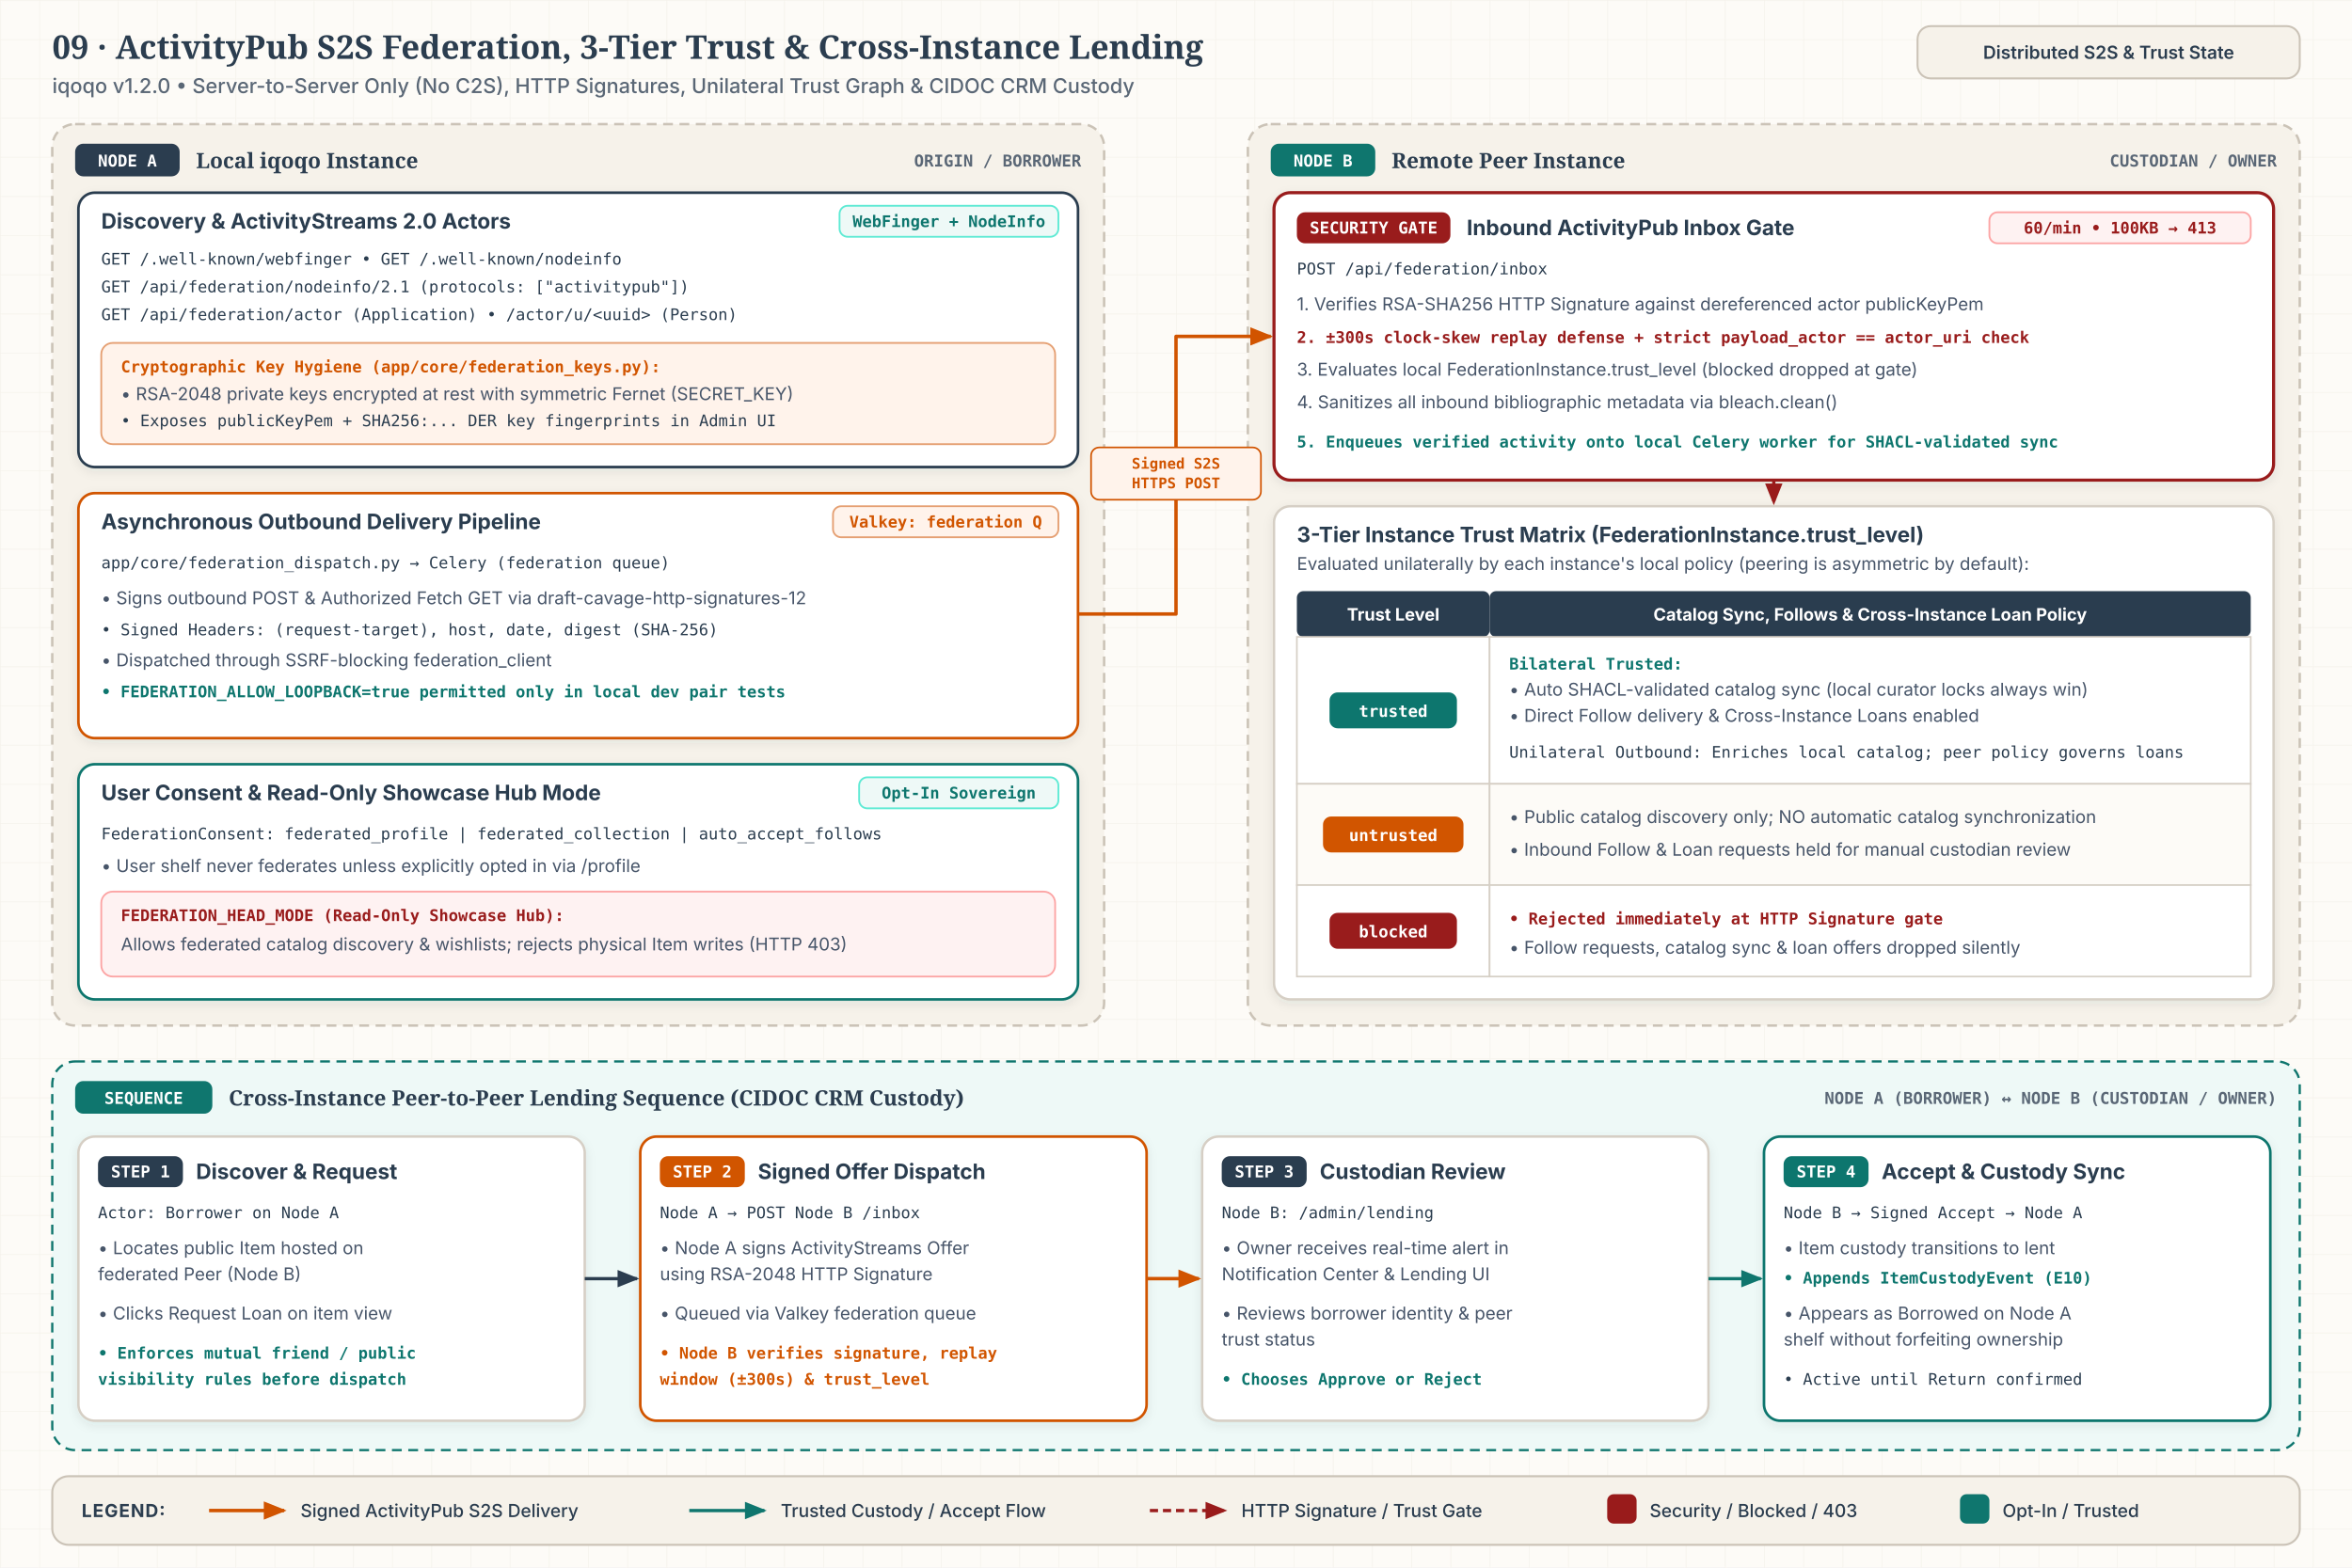
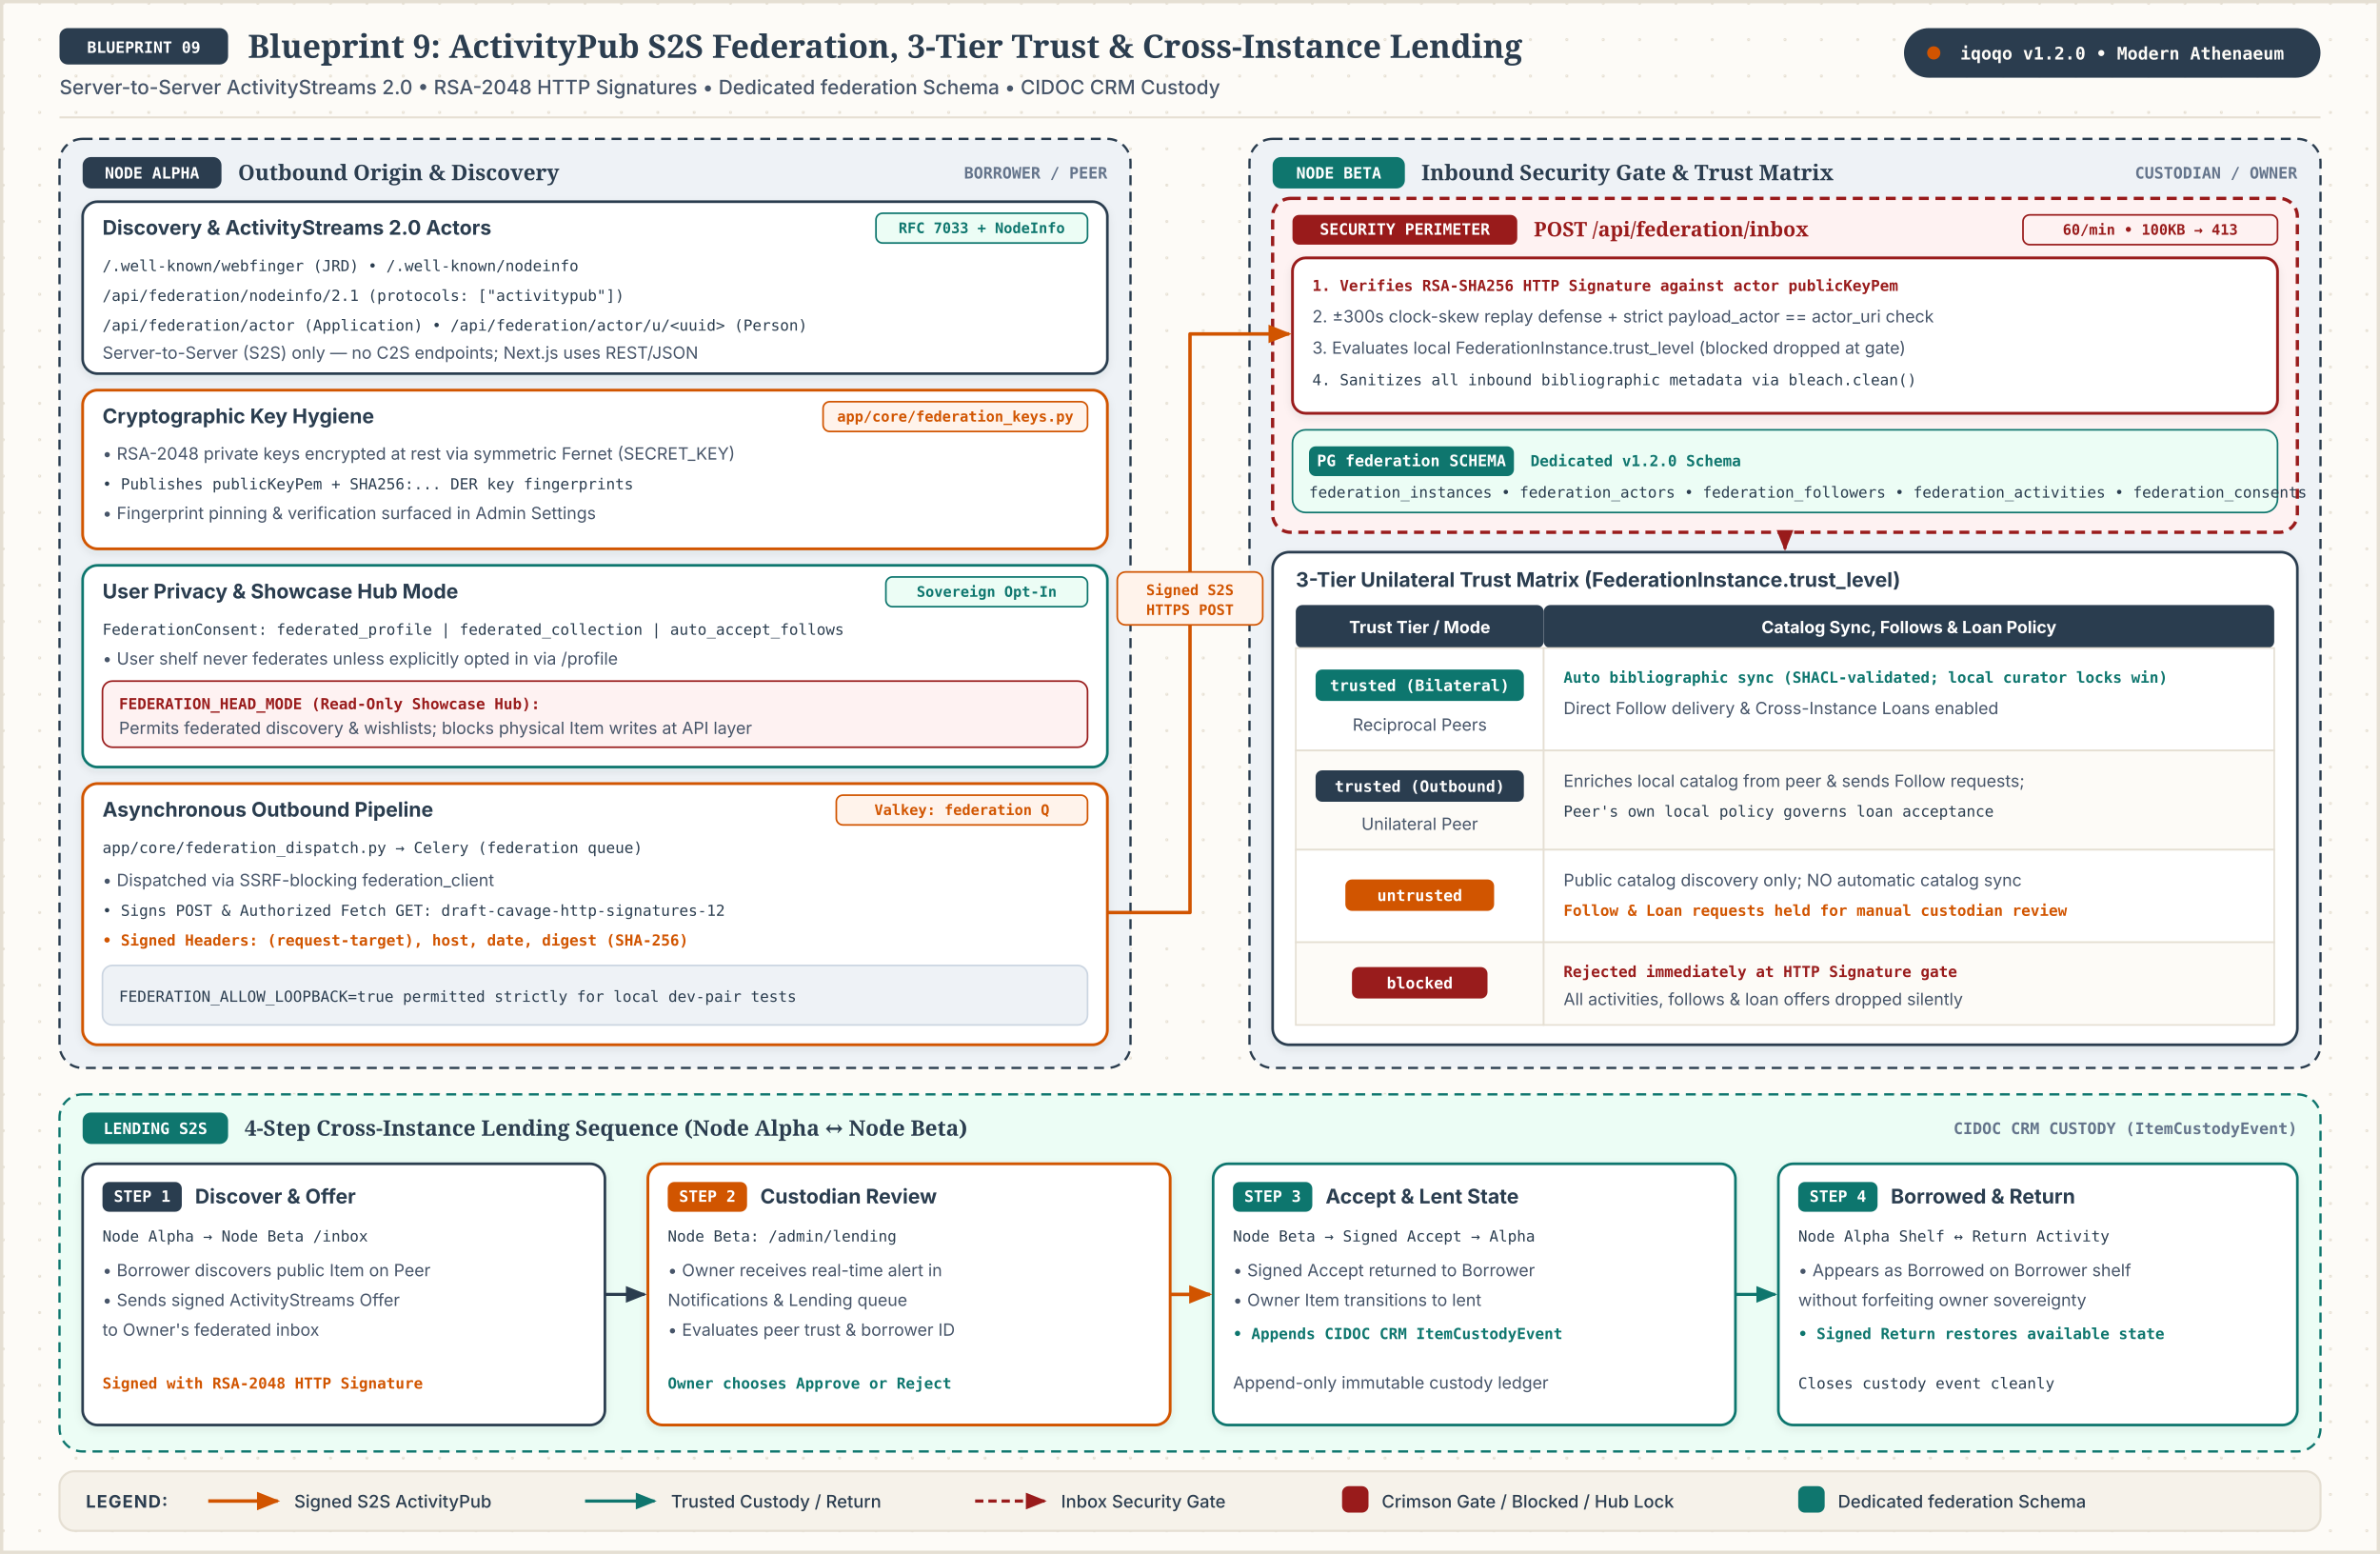
- <svg xmlns="http://www.w3.org/2000/svg" id="svg-bp9" viewBox="0 0 1440 960" width="1440" height="960" role="img" aria-labelledby="bp9-title bp9-desc">
-   <style>
-               .bg { fill: #FDFBF7; }
-               .title { font-family: 'Merriweather', Georgia, serif; font-size: 20px; font-weight: 700; fill: #2B3D4F; }
-               .sub { font-family: 'Inter', system-ui, -apple-system, sans-serif; font-size: 12.5px; font-weight: 500; fill: #5A6776; }
-               .hdr-pill { fill: #F6F2EA; stroke: #CBC3B7; stroke-width: 1.2; }
-               .hdr-pill-txt { font-family: 'Inter', system-ui, -apple-system, sans-serif; font-size: 11px; font-weight: 600; fill: #2B3D4F; }
- 
-               .zone { fill: #F6F2EA; stroke: #CBC3B7; stroke-width: 1.5; stroke-dasharray: 6 4; }
-               .zone-teal { fill: #EEF9F7; stroke: #0F766E; stroke-width: 1.4; stroke-dasharray: 6 4; }
-               .zone-title { font-family: 'Merriweather', Georgia, serif; font-size: 13px; font-weight: 700; fill: #2B3D4F; }
-               .zone-meta { font-family: 'JetBrains Mono', ui-monospace, SFMono-Regular, Menlo, monospace; font-size: 10px; font-weight: 600; fill: #5A6776; }
- 
-               .card { fill: #FFFFFF; stroke: #D6CFC5; stroke-width: 1.5; }
-               .card-indigo { fill: #FFFFFF; stroke: #2B3D4F; stroke-width: 1.6; }
-               .card-clay { fill: #FFFFFF; stroke: #D15400; stroke-width: 1.6; }
-               .card-teal { fill: #FFFFFF; stroke: #0F766E; stroke-width: 1.6; }
-               .card-crimson { fill: #FFFFFF; stroke: #991B1B; stroke-width: 1.9; }
-               .card-tint-clay { fill: #FFF3EB; stroke: #E5A073; stroke-width: 1.1; }
-               .card-tint-teal { fill: #EEF9F7; stroke: #5EEAD4; stroke-width: 1.1; }
-               .card-tint-crimson { fill: #FEF2F2; stroke: #FCA5A5; stroke-width: 1.1; }
- 
-               .badge-indigo { fill: #2B3D4F; }
-               .badge-clay { fill: #D15400; }
-               .badge-teal { fill: #0F766E; }
-               .badge-crimson { fill: #991B1B; }
-               .badge-txt { font-family: 'JetBrains Mono', ui-monospace, SFMono-Regular, Menlo, monospace; font-size: 10px; font-weight: 700; fill: #FFFFFF; }
- 
-               .c-title { font-family: 'Inter', system-ui, -apple-system, sans-serif; font-size: 13px; font-weight: 700; fill: #2B3D4F; }
-               .c-body { font-family: 'Inter', system-ui, -apple-system, sans-serif; font-size: 10.8px; font-weight: 400; fill: #475569; }
-               .c-mono { font-family: 'JetBrains Mono', ui-monospace, SFMono-Regular, Menlo, monospace; font-size: 9.8px; font-weight: 500; fill: #2B3D4F; }
-               .c-clay { font-family: 'JetBrains Mono', ui-monospace, SFMono-Regular, Menlo, monospace; font-size: 9.8px; font-weight: 600; fill: #D15400; }
-               .c-teal { font-family: 'JetBrains Mono', ui-monospace, SFMono-Regular, Menlo, monospace; font-size: 9.8px; font-weight: 600; fill: #0F766E; }
-               .c-crimson { font-family: 'JetBrains Mono', ui-monospace, SFMono-Regular, Menlo, monospace; font-size: 9.8px; font-weight: 600; fill: #991B1B; }
- 
-               .tbl-hdr { fill: #2B3D4F; }
-               .tbl-hdr-txt { font-family: 'Inter', system-ui, -apple-system, sans-serif; font-size: 10.5px; font-weight: 700; fill: #FFFFFF; }
-               .tbl-cell { fill: #FFFFFF; stroke: #D6CFC5; stroke-width: 1; }
-               .tbl-cell-alt { fill: #FDFBF7; stroke: #D6CFC5; stroke-width: 1; }
- 
-               .edge-indigo { fill: none; stroke: #2B3D4F; stroke-width: 2; stroke-linejoin: round; }
-               .edge-clay { fill: none; stroke: #D15400; stroke-width: 2.1; stroke-linejoin: round; }
-               .edge-teal { fill: none; stroke: #0F766E; stroke-width: 2; stroke-linejoin: round; }
-               .edge-crimson { fill: none; stroke: #991B1B; stroke-width: 2; stroke-dasharray: 5 3; stroke-linejoin: round; }
-               .mk-indigo { fill: #2B3D4F; }
-               .mk-clay { fill: #D15400; }
-               .mk-teal { fill: #0F766E; }
-               .mk-crimson { fill: #991B1B; }
- 
-               .e-pill { fill: #FDFBF7; stroke: #CBC3B7; stroke-width: 1; }
-               .e-pill-txt { font-family: 'JetBrains Mono', ui-monospace, SFMono-Regular, Menlo, monospace; font-size: 9px; font-weight: 600; fill: #2B3D4F; }
-               .e-pill-clay { fill: #FFF3EB; stroke: #D15400; stroke-width: 1; }
-               .e-pill-clay-txt { font-family: 'JetBrains Mono', ui-monospace, SFMono-Regular, Menlo, monospace; font-size: 9px; font-weight: 700; fill: #D15400; }
- 
-               .legend-bg { fill: #F6F2EA; stroke: #CBC3B7; stroke-width: 1.25; }
-               .legend-h { font-family: 'Inter', system-ui, -apple-system, sans-serif; font-size: 11px; font-weight: 700; letter-spacing: 0.05em; fill: #2B3D4F; }
-               .legend-t { font-family: 'Inter', system-ui, -apple-system, sans-serif; font-size: 11px; font-weight: 500; fill: #2B3D4F; }
-             </style>
+ <svg xmlns="http://www.w3.org/2000/svg" id="svg-bp9" viewBox="0 0 1440 940" width="1440" height="940" role="img" aria-labelledby="bp9-title bp9-desc">
  <defs>
-     <pattern id="b9-grid" width="24" height="24" patternUnits="userSpaceOnUse">
-       <path d="M 24 0 L 0 0 0 24" fill="none" stroke="#E6DFD5" stroke-width="0.6" opacity="0.45" />
+     <style>
+                 .b9-bg { fill: #FDFBF7; }
+                 .b9-frame { fill: none; stroke: #E5DFD3; stroke-width: 2; }
+                 .b9-title { font-family: Georgia, 'Merriweather', serif; font-size: 19.5px; font-weight: 700; fill: #2B3D4F; }
+                 .b9-sub { font-family: 'Inter', -apple-system, BlinkMacSystemFont, 'Segoe UI', sans-serif; font-size: 12px; font-weight: 500; fill: #475569; }
+                 .b9-pill-ver { fill: #2B3D4F; }
+                 .b9-pill-ver-t { font-family: 'JetBrains Mono', ui-monospace, SFMono-Regular, Menlo, monospace; font-size: 10.5px; font-weight: 600; fill: #FDFBF7; }
+ 
+                 .b9-z-indigo { fill: #EEF2F6; stroke: #2B3D4F; stroke-width: 1.4; stroke-dasharray: 6 4; }
+                 .b9-z-teal { fill: #ECFDF5; stroke: #0F766E; stroke-width: 1.4; stroke-dasharray: 6 4; }
+                 .b9-z-crimson { fill: #FEF2F2; stroke: #991B1B; stroke-width: 2; stroke-dasharray: 6 4; }
+                 .b9-z-title { font-family: Georgia, 'Merriweather', serif; font-size: 13px; font-weight: 700; fill: #2B3D4F; }
+                 .b9-z-title-r { font-family: Georgia, 'Merriweather', serif; font-size: 12.2px; font-weight: 700; fill: #991B1B; }
+                 .b9-z-meta { font-family: 'JetBrains Mono', ui-monospace, SFMono-Regular, Menlo, monospace; font-size: 9.6px; font-weight: 600; fill: #64748B; }
+ 
+                 .b9-card { fill: #FFFFFF; stroke: #CBD5E1; stroke-width: 1.3; }
+                 .b9-card-i { fill: #FFFFFF; stroke: #2B3D4F; stroke-width: 1.6; }
+                 .b9-card-c { fill: #FFFFFF; stroke: #D15400; stroke-width: 1.7; }
+                 .b9-card-t { fill: #FFFFFF; stroke: #0F766E; stroke-width: 1.6; }
+                 .b9-card-r { fill: #FFFFFF; stroke: #991B1B; stroke-width: 1.7; }
+ 
+                 .b9-b-i { fill: #2B3D4F; }
+                 .b9-b-c { fill: #D15400; }
+                 .b9-b-t { fill: #0F766E; }
+                 .b9-b-r { fill: #991B1B; }
+                 .b9-b-txt { font-family: 'JetBrains Mono', ui-monospace, SFMono-Regular, Menlo, monospace; font-size: 9.5px; font-weight: 700; fill: #FFFFFF; }
+ 
+                 .b9-ct { font-family: 'Inter', -apple-system, BlinkMacSystemFont, 'Segoe UI', sans-serif; font-size: 12.2px; font-weight: 700; fill: #2B3D4F; }
+                 .b9-cb { font-family: 'Inter', -apple-system, BlinkMacSystemFont, 'Segoe UI', sans-serif; font-size: 10.2px; font-weight: 400; fill: #475569; }
+                 .b9-cm { font-family: 'JetBrains Mono', ui-monospace, SFMono-Regular, Menlo, monospace; font-size: 9.2px; font-weight: 500; fill: #2B3D4F; }
+                 .b9-cc { font-family: 'JetBrains Mono', ui-monospace, SFMono-Regular, Menlo, monospace; font-size: 9.2px; font-weight: 700; fill: #D15400; }
+                 .b9-cl { font-family: 'JetBrains Mono', ui-monospace, SFMono-Regular, Menlo, monospace; font-size: 9.2px; font-weight: 700; fill: #0F766E; }
+                 .b9-cr { font-family: 'JetBrains Mono', ui-monospace, SFMono-Regular, Menlo, monospace; font-size: 9.2px; font-weight: 700; fill: #991B1B; }
+ 
+                 .b9-p-i { fill: #EEF2F6; stroke: #CBD5E1; stroke-width: 1; }
+                 .b9-p-c { fill: #FFF3EB; stroke: #D15400; stroke-width: 1; }
+                 .b9-p-t { fill: #ECFDF5; stroke: #0F766E; stroke-width: 1; }
+                 .b9-p-r { fill: #FEF2F2; stroke: #991B1B; stroke-width: 1; }
+                 .b9-pt-i { font-family: 'JetBrains Mono', ui-monospace, SFMono-Regular, Menlo, monospace; font-size: 8.8px; font-weight: 600; fill: #2B3D4F; }
+                 .b9-pt-c { font-family: 'JetBrains Mono', ui-monospace, SFMono-Regular, Menlo, monospace; font-size: 8.8px; font-weight: 700; fill: #D15400; }
+                 .b9-pt-t { font-family: 'JetBrains Mono', ui-monospace, SFMono-Regular, Menlo, monospace; font-size: 8.8px; font-weight: 700; fill: #0F766E; }
+                 .b9-pt-r { font-family: 'JetBrains Mono', ui-monospace, SFMono-Regular, Menlo, monospace; font-size: 8.8px; font-weight: 700; fill: #991B1B; }
+ 
+                 .b9-th { fill: #2B3D4F; }
+                 .b9-th-t { font-family: 'Inter', -apple-system, BlinkMacSystemFont, 'Segoe UI', sans-serif; font-size: 10.2px; font-weight: 700; fill: #FFFFFF; }
+                 .b9-tc { fill: #FFFFFF; stroke: #E5DFD3; stroke-width: 1; }
+                 .b9-ta { fill: #FDFBF7; stroke: #E5DFD3; stroke-width: 1; }
+ 
+                 .b9-ei { fill: none; stroke: #2B3D4F; stroke-width: 1.9; stroke-linejoin: round; }
+                 .b9-ec { fill: none; stroke: #D15400; stroke-width: 2.1; stroke-linejoin: round; }
+                 .b9-et { fill: none; stroke: #0F766E; stroke-width: 1.9; stroke-linejoin: round; }
+                 .b9-er { fill: none; stroke: #991B1B; stroke-width: 1.9; stroke-dasharray: 5 3; stroke-linejoin: round; }
+ 
+                 .b9-leg { fill: #F6F2EA; stroke: #E5DFD3; stroke-width: 1.3; }
+                 .b9-leg-h { font-family: 'Inter', -apple-system, BlinkMacSystemFont, 'Segoe UI', sans-serif; font-size: 10.5px; font-weight: 700; letter-spacing: 0.06em; fill: #2B3D4F; }
+                 .b9-leg-t { font-family: 'Inter', -apple-system, BlinkMacSystemFont, 'Segoe UI', sans-serif; font-size: 10.6px; font-weight: 500; fill: #2B3D4F; }
+               </style>
+     <pattern id="b9-dots" width="22" height="22" patternUnits="userSpaceOnUse">
+       <circle cx="2" cy="2" r="0.9" fill="#E5DFD3" />
    </pattern>
-     <filter id="b9-shadow" x="-6%" y="-6%" width="112%" height="118%">
-       <feDropShadow dx="0" dy="2" stdDeviation="3" flood-color="#2B3D4F" flood-opacity="0.08" />
+     <filter id="b9-sh" x="-6%" y="-6%" width="112%" height="118%">
+       <feDropShadow dx="0" dy="2" stdDeviation="2.5" flood-color="#2B3D4F" flood-opacity="0.08" />
    </filter>
-     <marker id="b9-mk-indigo" viewBox="0 0 10 10" refX="8.5" refY="5" markerWidth="7" markerHeight="7" orient="auto-start-reverse">
-       <path d="M 0 1.2 L 9.5 5 L 0 8.8 z" class="mk-indigo" />
-     </marker>
-     <marker id="b9-mk-clay" viewBox="0 0 10 10" refX="8.5" refY="5" markerWidth="7" markerHeight="7" orient="auto-start-reverse">
-       <path d="M 0 1.2 L 9.5 5 L 0 8.8 z" class="mk-clay" />
-     </marker>
-     <marker id="b9-mk-teal" viewBox="0 0 10 10" refX="8.5" refY="5" markerWidth="7" markerHeight="7" orient="auto-start-reverse">
-       <path d="M 0 1.2 L 9.5 5 L 0 8.8 z" class="mk-teal" />
-     </marker>
-     <marker id="b9-mk-crimson" viewBox="0 0 10 10" refX="8.5" refY="5" markerWidth="7" markerHeight="7" orient="auto-start-reverse">
-       <path d="M 0 1.2 L 9.5 5 L 0 8.8 z" class="mk-crimson" />
+     <marker id="b9-mki" viewBox="0 0 10 10" refX="8.5" refY="5" markerWidth="7" markerHeight="7" orient="auto-start-reverse">
+       <path d="M 0 1.2 L 9.5 5 L 0 8.8 z" fill="#2B3D4F" />
+     </marker>
+     <marker id="b9-mkc" viewBox="0 0 10 10" refX="8.5" refY="5" markerWidth="7" markerHeight="7" orient="auto-start-reverse">
+       <path d="M 0 1.2 L 9.5 5 L 0 8.8 z" fill="#D15400" />
+     </marker>
+     <marker id="b9-mkt" viewBox="0 0 10 10" refX="8.5" refY="5" markerWidth="7" markerHeight="7" orient="auto-start-reverse">
+       <path d="M 0 1.2 L 9.5 5 L 0 8.8 z" fill="#0F766E" />
+     </marker>
+     <marker id="b9-mkr" viewBox="0 0 10 10" refX="8.5" refY="5" markerWidth="7" markerHeight="7" orient="auto-start-reverse">
+       <path d="M 0 1.2 L 9.5 5 L 0 8.8 z" fill="#991B1B" />
    </marker>
  </defs>
-   <rect x="0" y="0" width="1440" height="960" class="bg" />
-   <rect x="0" y="0" width="1440" height="960" fill="url(#b9-grid)" />
-   <text x="32" y="36" class="title">09 · ActivityPub S2S Federation, 3-Tier Trust &amp; Cross-Instance Lending</text>
-   <text x="32" y="57" class="sub">iqoqo v1.2.0  •  Server-to-Server Only (No C2S), HTTP Signatures, Unilateral Trust Graph &amp; CIDOC CRM Custody</text>
-   <rect x="1174" y="16" width="234" height="32" rx="8" class="hdr-pill" />
-   <text x="1291" y="36" text-anchor="middle" class="hdr-pill-txt">Distributed S2S &amp; Trust State</text>
-   <rect x="32" y="76" width="644" height="552" rx="14" class="zone" />
-   <rect x="46" y="88" width="64" height="20" rx="5" class="badge-indigo" />
-   <text x="78" y="102" text-anchor="middle" class="badge-txt">NODE A</text>
-   <text x="120" y="103" class="zone-title">Local iqoqo Instance</text>
-   <text x="662" y="102" text-anchor="end" class="zone-meta">ORIGIN / BORROWER</text>
-   <g filter="url(#b9-shadow)">
-     <rect x="48" y="118" width="612" height="168" rx="10" class="card-indigo" />
-     <text x="62" y="140" class="c-title">Discovery &amp; ActivityStreams 2.0 Actors</text>
-     <rect x="514" y="126" width="134" height="19" rx="5" class="card-tint-teal" />
-     <text x="581" y="139" text-anchor="middle" class="c-teal">WebFinger + NodeInfo</text>
-     <text x="62" y="162" class="c-mono">GET /.well-known/webfinger  •  GET /.well-known/nodeinfo</text>
-     <text x="62" y="179" class="c-mono">GET /api/federation/nodeinfo/2.1  (protocols: ["activitypub"])</text>
-     <text x="62" y="196" class="c-mono">GET /api/federation/actor (Application)  •  /actor/u/&lt;uuid&gt; (Person)</text>
-     <rect x="62" y="210" width="584" height="62" rx="7" class="card-tint-clay" />
-     <text x="74" y="228" class="c-clay">Cryptographic Key Hygiene (app/core/federation_keys.py):</text>
-     <text x="74" y="245" class="c-body">• RSA-2048 private keys encrypted at rest with symmetric Fernet (SECRET_KEY)</text>
-     <text x="74" y="261" class="c-mono">• Exposes publicKeyPem + SHA256:... DER key fingerprints in Admin UI</text>
-   </g>
-   <g filter="url(#b9-shadow)">
-     <rect x="48" y="302" width="612" height="150" rx="10" class="card-clay" />
-     <text x="62" y="324" class="c-title">Asynchronous Outbound Delivery Pipeline</text>
-     <rect x="510" y="310" width="138" height="19" rx="5" class="card-tint-clay" />
-     <text x="579" y="323" text-anchor="middle" class="c-clay">Valkey: federation Q</text>
-     <text x="62" y="348" class="c-mono">app/core/federation_dispatch.py  →  Celery (federation queue)</text>
-     <text x="62" y="370" class="c-body">• Signs outbound POST &amp; Authorized Fetch GET via draft-cavage-http-signatures-12</text>
-     <text x="62" y="389" class="c-mono">• Signed Headers: (request-target), host, date, digest (SHA-256)</text>
-     <text x="62" y="408" class="c-body">• Dispatched through SSRF-blocking federation_client</text>
-     <text x="62" y="427" class="c-teal">• FEDERATION_ALLOW_LOOPBACK=true permitted only in local dev pair tests</text>
-   </g>
-   <g filter="url(#b9-shadow)">
-     <rect x="48" y="468" width="612" height="144" rx="10" class="card-teal" />
-     <text x="62" y="490" class="c-title">User Consent &amp; Read-Only Showcase Hub Mode</text>
-     <rect x="526" y="476" width="122" height="19" rx="5" class="card-tint-teal" />
-     <text x="587" y="489" text-anchor="middle" class="c-teal">Opt-In Sovereign</text>
-     <text x="62" y="514" class="c-mono">FederationConsent: federated_profile | federated_collection | auto_accept_follows</text>
-     <text x="62" y="534" class="c-body">• User shelf never federates unless explicitly opted in via /profile</text>
-     <rect x="62" y="546" width="584" height="52" rx="7" class="card-tint-crimson" />
-     <text x="74" y="564" class="c-crimson">FEDERATION_HEAD_MODE (Read-Only Showcase Hub):</text>
-     <text x="74" y="582" class="c-body">Allows federated catalog discovery &amp; wishlists; rejects physical Item writes (HTTP 403)</text>
-   </g>
-   <rect x="764" y="76" width="644" height="552" rx="14" class="zone" />
-   <rect x="778" y="88" width="64" height="20" rx="5" class="badge-teal" />
-   <text x="810" y="102" text-anchor="middle" class="badge-txt">NODE B</text>
-   <text x="852" y="103" class="zone-title">Remote Peer Instance</text>
-   <text x="1394" y="102" text-anchor="end" class="zone-meta">CUSTODIAN / OWNER</text>
-   <g filter="url(#b9-shadow)">
-     <rect x="780" y="118" width="612" height="176" rx="10" class="card-crimson" />
-     <rect x="794" y="130" width="94" height="19" rx="5" class="badge-crimson" />
-     <text x="841" y="143" text-anchor="middle" class="badge-txt">SECURITY GATE</text>
-     <text x="898" y="144" class="c-title">Inbound ActivityPub Inbox Gate</text>
-     <rect x="1218" y="130" width="160" height="19" rx="5" class="card-tint-crimson" />
-     <text x="1298" y="143" text-anchor="middle" class="c-crimson">60/min • 100KB → 413</text>
-     <text x="794" y="168" class="c-mono">POST /api/federation/inbox</text>
-     <text x="794" y="190" class="c-body">1. Verifies RSA-SHA256 HTTP Signature against dereferenced actor publicKeyPem</text>
-     <text x="794" y="210" class="c-crimson">2. ±300s clock-skew replay defense + strict payload_actor == actor_uri check</text>
-     <text x="794" y="230" class="c-body">3. Evaluates local FederationInstance.trust_level (blocked dropped at gate)</text>
-     <text x="794" y="250" class="c-body">4. Sanitizes all inbound bibliographic metadata via bleach.clean()</text>
-     <text x="794" y="274" class="c-teal">5. Enqueues verified activity onto local Celery worker for SHACL-validated sync</text>
-   </g>
-   <g filter="url(#b9-shadow)">
-     <rect x="780" y="310" width="612" height="302" rx="10" class="card" />
-     <text x="794" y="332" class="c-title">3-Tier Instance Trust Matrix (FederationInstance.trust_level)</text>
-     <text x="794" y="349" class="c-body">Evaluated unilaterally by each instance's local policy (peering is asymmetric by default):</text>
-     <rect x="794" y="362" width="118" height="28" rx="4" class="tbl-hdr" />
-     <text x="853" y="380" text-anchor="middle" class="tbl-hdr-txt">Trust Level</text>
-     <rect x="912" y="362" width="466" height="28" rx="4" class="tbl-hdr" />
-     <text x="1145" y="380" text-anchor="middle" class="tbl-hdr-txt">Catalog Sync, Follows &amp; Cross-Instance Loan Policy</text>
-     <rect x="794" y="390" width="118" height="90" class="tbl-cell" />
-     <rect x="814" y="424" width="78" height="22" rx="5" class="badge-teal" />
-     <text x="853" y="439" text-anchor="middle" class="badge-txt">trusted</text>
-     <rect x="912" y="390" width="466" height="90" class="tbl-cell" />
-     <text x="924" y="410" class="c-teal">Bilateral Trusted:</text>
-     <text x="924" y="426" class="c-body">• Auto SHACL-validated catalog sync (local curator locks always win)</text>
-     <text x="924" y="442" class="c-body">• Direct Follow delivery &amp; Cross-Instance Loans enabled</text>
-     <text x="924" y="464" class="c-mono">Unilateral Outbound: Enriches local catalog; peer policy governs loans</text>
-     <rect x="794" y="480" width="118" height="62" class="tbl-cell-alt" />
-     <rect x="810" y="500" width="86" height="22" rx="5" class="badge-clay" />
-     <text x="853" y="515" text-anchor="middle" class="badge-txt">untrusted</text>
-     <rect x="912" y="480" width="466" height="62" class="tbl-cell-alt" />
-     <text x="924" y="504" class="c-body">• Public catalog discovery only; NO automatic catalog synchronization</text>
-     <text x="924" y="524" class="c-body">• Inbound Follow &amp; Loan requests held for manual custodian review</text>
-     <rect x="794" y="542" width="118" height="56" class="tbl-cell" />
-     <rect x="814" y="559" width="78" height="22" rx="5" class="badge-crimson" />
-     <text x="853" y="574" text-anchor="middle" class="badge-txt">blocked</text>
-     <rect x="912" y="542" width="466" height="56" class="tbl-cell" />
-     <text x="924" y="566" class="c-crimson">• Rejected immediately at HTTP Signature gate</text>
-     <text x="924" y="584" class="c-body">• Follow requests, catalog sync &amp; loan offers dropped silently</text>
-   </g>
-   <path d="M 660 376 L 720 376 L 720 206 L 778 206" class="edge-clay" marker-end="url(#b9-mk-clay)" />
-   <rect x="668" y="274" width="104" height="32" rx="5" class="e-pill-clay" />
-   <text x="720" y="287" text-anchor="middle" class="e-pill-clay-txt">Signed S2S</text>
-   <text x="720" y="299" text-anchor="middle" class="e-pill-clay-txt">HTTPS POST</text>
-   <path d="M 1086 294 L 1086 308" class="edge-crimson" marker-end="url(#b9-mk-crimson)" />
-   <rect x="32" y="650" width="1376" height="238" rx="14" class="zone-teal" />
-   <rect x="46" y="662" width="84" height="20" rx="5" class="badge-teal" />
-   <text x="88" y="676" text-anchor="middle" class="badge-txt">SEQUENCE</text>
-   <text x="140" y="677" class="zone-title">Cross-Instance Peer-to-Peer Lending Sequence (CIDOC CRM Custody)</text>
-   <text x="1394" y="676" text-anchor="end" class="zone-meta">NODE A (BORROWER) ↔ NODE B (CUSTODIAN / OWNER)</text>
-   <g filter="url(#b9-shadow)">
-     <rect x="48" y="696" width="310" height="174" rx="10" class="card" />
-     <rect x="60" y="708" width="52" height="19" rx="5" class="badge-indigo" />
-     <text x="86" y="721" text-anchor="middle" class="badge-txt">STEP 1</text>
-     <text x="120" y="722" class="c-title">Discover &amp; Request</text>
-     <text x="60" y="746" class="c-mono">Actor: Borrower on Node A</text>
-     <text x="60" y="768" class="c-body">• Locates public Item hosted on</text>
-     <text x="60" y="784" class="c-body">  federated Peer (Node B)</text>
-     <text x="60" y="808" class="c-body">• Clicks Request Loan on item view</text>
-     <text x="60" y="832" class="c-teal">• Enforces mutual friend / public</text>
-     <text x="60" y="848" class="c-teal">  visibility rules before dispatch</text>
-   </g>
-   <g filter="url(#b9-shadow)">
-     <rect x="392" y="696" width="310" height="174" rx="10" class="card-clay" />
-     <rect x="404" y="708" width="52" height="19" rx="5" class="badge-clay" />
-     <text x="430" y="721" text-anchor="middle" class="badge-txt">STEP 2</text>
-     <text x="464" y="722" class="c-title">Signed Offer Dispatch</text>
-     <text x="404" y="746" class="c-mono">Node A → POST Node B /inbox</text>
-     <text x="404" y="768" class="c-body">• Node A signs ActivityStreams Offer</text>
-     <text x="404" y="784" class="c-body">  using RSA-2048 HTTP Signature</text>
-     <text x="404" y="808" class="c-body">• Queued via Valkey federation queue</text>
-     <text x="404" y="832" class="c-clay">• Node B verifies signature, replay</text>
-     <text x="404" y="848" class="c-clay">  window (±300s) &amp; trust_level</text>
-   </g>
-   <g filter="url(#b9-shadow)">
-     <rect x="736" y="696" width="310" height="174" rx="10" class="card" />
-     <rect x="748" y="708" width="52" height="19" rx="5" class="badge-indigo" />
-     <text x="774" y="721" text-anchor="middle" class="badge-txt">STEP 3</text>
-     <text x="808" y="722" class="c-title">Custodian Review</text>
-     <text x="748" y="746" class="c-mono">Node B: /admin/lending</text>
-     <text x="748" y="768" class="c-body">• Owner receives real-time alert in</text>
-     <text x="748" y="784" class="c-body">  Notification Center &amp; Lending UI</text>
-     <text x="748" y="808" class="c-body">• Reviews borrower identity &amp; peer</text>
-     <text x="748" y="824" class="c-body">  trust status</text>
-     <text x="748" y="848" class="c-teal">• Chooses Approve or Reject</text>
-   </g>
-   <g filter="url(#b9-shadow)">
-     <rect x="1080" y="696" width="310" height="174" rx="10" class="card-teal" />
-     <rect x="1092" y="708" width="52" height="19" rx="5" class="badge-teal" />
-     <text x="1118" y="721" text-anchor="middle" class="badge-txt">STEP 4</text>
-     <text x="1152" y="722" class="c-title">Accept &amp; Custody Sync</text>
-     <text x="1092" y="746" class="c-mono">Node B → Signed Accept → Node A</text>
-     <text x="1092" y="768" class="c-body">• Item custody transitions to lent</text>
-     <text x="1092" y="786" class="c-teal">• Appends ItemCustodyEvent (E10)</text>
-     <text x="1092" y="808" class="c-body">• Appears as Borrowed on Node A</text>
-     <text x="1092" y="824" class="c-body">  shelf without forfeiting ownership</text>
-     <text x="1092" y="848" class="c-mono">• Active until Return confirmed</text>
-   </g>
-   <path d="M 358 783 L 390 783" class="edge-indigo" marker-end="url(#b9-mk-indigo)" />
-   <path d="M 702 783 L 734 783" class="edge-clay" marker-end="url(#b9-mk-clay)" />
-   <path d="M 1046 783 L 1078 783" class="edge-teal" marker-end="url(#b9-mk-teal)" />
-   <rect x="32" y="904" width="1376" height="42" rx="10" class="legend-bg" />
-   <text x="50" y="929" class="legend-h">LEGEND:</text>
-   <line x1="128" y1="925" x2="174" y2="925" class="edge-clay" marker-end="url(#b9-mk-clay)" />
-   <text x="184" y="929" class="legend-t">Signed ActivityPub S2S Delivery</text>
-   <line x1="422" y1="925" x2="468" y2="925" class="edge-teal" marker-end="url(#b9-mk-teal)" />
-   <text x="478" y="929" class="legend-t">Trusted Custody / Accept Flow</text>
-   <line x1="704" y1="925" x2="750" y2="925" class="edge-crimson" marker-end="url(#b9-mk-crimson)" />
-   <text x="760" y="929" class="legend-t">HTTP Signature / Trust Gate</text>
-   <rect x="984" y="915" width="18" height="18" rx="4" class="badge-crimson" />
-   <text x="1010" y="929" class="legend-t">Security / Blocked / 403</text>
-   <rect x="1200" y="915" width="18" height="18" rx="4" class="badge-teal" />
-   <text x="1226" y="929" class="legend-t">Opt-In / Trusted</text>
+   <rect x="0" y="0" width="1440" height="940" class="b9-bg" />
+   <rect x="0" y="0" width="1440" height="940" fill="url(#b9-dots)" />
+   <rect x="1" y="1" width="1438" height="938" class="b9-frame" />
+   <rect x="36" y="17" width="102" height="22" rx="5" class="b9-b-i" />
+   <text x="87" y="32" text-anchor="middle" class="b9-b-txt">BLUEPRINT 09</text>
+   <text x="150" y="35" class="b9-title">Blueprint 9: ActivityPub S2S Federation, 3-Tier Trust &amp; Cross-Instance Lending</text>
+   <text x="36" y="57" class="b9-sub">Server-to-Server ActivityStreams 2.0 • RSA-2048 HTTP Signatures • Dedicated federation Schema • CIDOC CRM Custody</text>
+   <rect x="1152" y="17" width="252" height="30" rx="15" class="b9-pill-ver" />
+   <circle cx="1170" cy="32" r="4" fill="#D15400" />
+   <text x="1284" y="36" text-anchor="middle" class="b9-pill-ver-t">iqoqo v1.2.0 • Modern Athenaeum</text>
+   <line x1="36" y1="71" x2="1404" y2="71" stroke="#E5DFD3" stroke-width="1.2" />
+   <rect x="36" y="84" width="648" height="562" rx="14" class="b9-z-indigo" />
+   <rect x="50" y="95" width="84" height="19" rx="5" class="b9-b-i" />
+   <text x="92" y="108" text-anchor="middle" class="b9-b-txt">NODE ALPHA</text>
+   <text x="144" y="109" class="b9-z-title">Outbound Origin &amp; Discovery</text>
+   <text x="670" y="108" text-anchor="end" class="b9-z-meta">BORROWER / PEER</text>
+   <g filter="url(#b9-sh)">
+     <rect x="50" y="122" width="620" height="104" rx="9" class="b9-card-i" />
+     <text x="62" y="142" class="b9-ct">Discovery &amp; ActivityStreams 2.0 Actors</text>
+     <rect x="530" y="129" width="128" height="18" rx="4" class="b9-p-t" />
+     <text x="594" y="141" text-anchor="middle" class="b9-pt-t">RFC 7033 + NodeInfo</text>
+     <text x="62" y="164" class="b9-cm">/.well-known/webfinger (JRD)  •  /.well-known/nodeinfo</text>
+     <text x="62" y="182" class="b9-cm">/api/federation/nodeinfo/2.1  (protocols: ["activitypub"])</text>
+     <text x="62" y="200" class="b9-cm">/api/federation/actor (Application)  •  /api/federation/actor/u/&lt;uuid&gt; (Person)</text>
+     <text x="62" y="217" class="b9-cb">Server-to-Server (S2S) only — no C2S endpoints; Next.js uses REST/JSON</text>
+   </g>
+   <g filter="url(#b9-sh)">
+     <rect x="50" y="236" width="620" height="96" rx="9" class="b9-card-c" />
+     <text x="62" y="256" class="b9-ct">Cryptographic Key Hygiene</text>
+     <rect x="498" y="243" width="160" height="18" rx="4" class="b9-p-c" />
+     <text x="578" y="255" text-anchor="middle" class="b9-pt-c">app/core/federation_keys.py</text>
+     <text x="62" y="278" class="b9-cb">• RSA-2048 private keys encrypted at rest via symmetric Fernet (SECRET_KEY)</text>
+     <text x="62" y="296" class="b9-cm">• Publishes publicKeyPem + SHA256:... DER key fingerprints</text>
+     <text x="62" y="314" class="b9-cb">• Fingerprint pinning &amp; verification surfaced in Admin Settings</text>
+   </g>
+   <g filter="url(#b9-sh)">
+     <rect x="50" y="342" width="620" height="122" rx="9" class="b9-card-t" />
+     <text x="62" y="362" class="b9-ct">User Privacy &amp; Showcase Hub Mode</text>
+     <rect x="536" y="349" width="122" height="18" rx="4" class="b9-p-t" />
+     <text x="597" y="361" text-anchor="middle" class="b9-pt-t">Sovereign Opt-In</text>
+     <text x="62" y="384" class="b9-cm">FederationConsent: federated_profile | federated_collection | auto_accept_follows</text>
+     <text x="62" y="402" class="b9-cb">• User shelf never federates unless explicitly opted in via /profile</text>
+     <rect x="62" y="412" width="596" height="40" rx="6" class="b9-p-r" />
+     <text x="72" y="429" class="b9-cr">FEDERATION_HEAD_MODE (Read-Only Showcase Hub):</text>
+     <text x="72" y="444" class="b9-cb">Permits federated discovery &amp; wishlists; blocks physical Item writes at API layer</text>
+   </g>
+   <g filter="url(#b9-sh)">
+     <rect x="50" y="474" width="620" height="158" rx="9" class="b9-card-c" />
+     <text x="62" y="494" class="b9-ct">Asynchronous Outbound Pipeline</text>
+     <rect x="506" y="481" width="152" height="18" rx="4" class="b9-p-c" />
+     <text x="582" y="493" text-anchor="middle" class="b9-pt-c">Valkey: federation Q</text>
+     <text x="62" y="516" class="b9-cm">app/core/federation_dispatch.py → Celery (federation queue)</text>
+     <text x="62" y="536" class="b9-cb">• Dispatched via SSRF-blocking federation_client</text>
+     <text x="62" y="554" class="b9-cm">• Signs POST &amp; Authorized Fetch GET: draft-cavage-http-signatures-12</text>
+     <text x="62" y="572" class="b9-cc">• Signed Headers: (request-target), host, date, digest (SHA-256)</text>
+     <rect x="62" y="584" width="596" height="36" rx="6" class="b9-p-i" />
+     <text x="72" y="606" class="b9-cm">FEDERATION_ALLOW_LOOPBACK=true permitted strictly for local dev-pair tests</text>
+   </g>
+   <rect x="756" y="84" width="648" height="562" rx="14" class="b9-z-indigo" />
+   <rect x="770" y="95" width="80" height="19" rx="5" class="b9-b-t" />
+   <text x="810" y="108" text-anchor="middle" class="b9-b-txt">NODE BETA</text>
+   <text x="860" y="109" class="b9-z-title">Inbound Security Gate &amp; Trust Matrix</text>
+   <text x="1390" y="108" text-anchor="end" class="b9-z-meta">CUSTODIAN / OWNER</text>
+   <rect x="770" y="120" width="620" height="202" rx="11" class="b9-z-crimson" />
+   <rect x="782" y="130" width="136" height="18" rx="4" class="b9-b-r" />
+   <text x="850" y="142" text-anchor="middle" class="b9-b-txt">SECURITY PERIMETER</text>
+   <text x="928" y="143" class="b9-z-title-r">POST /api/federation/inbox</text>
+   <rect x="1224" y="130" width="154" height="18" rx="4" class="b9-p-r" />
+   <text x="1301" y="142" text-anchor="middle" class="b9-pt-r">60/min • 100KB → 413</text>
+   <g filter="url(#b9-sh)">
+     <rect x="782" y="156" width="596" height="94" rx="8" class="b9-card-r" />
+     <text x="794" y="176" class="b9-cr">1. Verifies RSA-SHA256 HTTP Signature against actor publicKeyPem</text>
+     <text x="794" y="195" class="b9-cb">2. ±300s clock-skew replay defense + strict payload_actor == actor_uri check</text>
+     <text x="794" y="214" class="b9-cb">3. Evaluates local FederationInstance.trust_level (blocked dropped at gate)</text>
+     <text x="794" y="233" class="b9-cm">4. Sanitizes all inbound bibliographic metadata via bleach.clean()</text>
+   </g>
+   <rect x="782" y="260" width="596" height="50" rx="8" class="b9-p-t" />
+   <rect x="792" y="270" width="124" height="18" rx="4" class="b9-b-t" />
+   <text x="854" y="282" text-anchor="middle" class="b9-b-txt">PG federation SCHEMA</text>
+   <text x="926" y="282" class="b9-cl">Dedicated v1.2.0 Schema</text>
+   <text x="792" y="301" class="b9-cm">federation_instances • federation_actors • federation_followers • federation_activities • federation_consents</text>
+   <g filter="url(#b9-sh)">
+     <rect x="770" y="334" width="620" height="298" rx="10" class="b9-card-i" />
+     <text x="784" y="355" class="b9-ct">3-Tier Unilateral Trust Matrix (FederationInstance.trust_level)</text>
+     <rect x="784" y="366" width="150" height="26" rx="4" class="b9-th" />
+     <text x="859" y="383" text-anchor="middle" class="b9-th-t">Trust Tier / Mode</text>
+     <rect x="934" y="366" width="442" height="26" rx="4" class="b9-th" />
+     <text x="1155" y="383" text-anchor="middle" class="b9-th-t">Catalog Sync, Follows &amp; Loan Policy</text>
+     <rect x="784" y="392" width="150" height="62" class="b9-tc" />
+     <rect x="796" y="405" width="126" height="19" rx="4" class="b9-b-t" />
+     <text x="859" y="418" text-anchor="middle" class="b9-b-txt">trusted (Bilateral)</text>
+     <text x="859" y="442" text-anchor="middle" class="b9-cb">Reciprocal Peers</text>
+     <rect x="934" y="392" width="442" height="62" class="b9-tc" />
+     <text x="946" y="413" class="b9-cl">Auto bibliographic sync (SHACL-validated; local curator locks win)</text>
+     <text x="946" y="432" class="b9-cb">Direct Follow delivery &amp; Cross-Instance Loans enabled</text>
+     <rect x="784" y="454" width="150" height="60" class="b9-ta" />
+     <rect x="796" y="466" width="126" height="19" rx="4" class="b9-b-i" />
+     <text x="859" y="479" text-anchor="middle" class="b9-b-txt">trusted (Outbound)</text>
+     <text x="859" y="502" text-anchor="middle" class="b9-cb">Unilateral Peer</text>
+     <rect x="934" y="454" width="442" height="60" class="b9-ta" />
+     <text x="946" y="476" class="b9-cb">Enriches local catalog from peer &amp; sends Follow requests;</text>
+     <text x="946" y="494" class="b9-cm">Peer's own local policy governs loan acceptance</text>
+     <rect x="784" y="514" width="150" height="56" class="b9-tc" />
+     <rect x="814" y="532" width="90" height="19" rx="4" class="b9-b-c" />
+     <text x="859" y="545" text-anchor="middle" class="b9-b-txt">untrusted</text>
+     <rect x="934" y="514" width="442" height="56" class="b9-tc" />
+     <text x="946" y="536" class="b9-cb">Public catalog discovery only; NO automatic catalog sync</text>
+     <text x="946" y="554" class="b9-cc">Follow &amp; Loan requests held for manual custodian review</text>
+     <rect x="784" y="570" width="150" height="50" class="b9-ta" />
+     <rect x="818" y="585" width="82" height="19" rx="4" class="b9-b-r" />
+     <text x="859" y="598" text-anchor="middle" class="b9-b-txt">blocked</text>
+     <rect x="934" y="570" width="442" height="50" class="b9-ta" />
+     <text x="946" y="591" class="b9-cr">Rejected immediately at HTTP Signature gate</text>
+     <text x="946" y="608" class="b9-cb">All activities, follows &amp; loan offers dropped silently</text>
+   </g>
+   <path d="M 670 552 L 720 552 L 720 202 L 780 202" class="b9-ec" marker-end="url(#b9-mkc)" />
+   <rect x="676" y="346" width="88" height="32" rx="5" class="b9-p-c" />
+   <text x="720" y="360" text-anchor="middle" class="b9-pt-c">Signed S2S</text>
+   <text x="720" y="372" text-anchor="middle" class="b9-pt-c">HTTPS POST</text>
+   <path d="M 1080 322 L 1080 332" class="b9-er" marker-end="url(#b9-mkr)" />
+   <rect x="36" y="662" width="1368" height="216" rx="14" class="b9-z-teal" />
+   <rect x="50" y="673" width="88" height="19" rx="5" class="b9-b-t" />
+   <text x="94" y="686" text-anchor="middle" class="b9-b-txt">LENDING S2S</text>
+   <text x="148" y="687" class="b9-z-title">4-Step Cross-Instance Lending Sequence (Node Alpha ↔ Node Beta)</text>
+   <text x="1390" y="686" text-anchor="end" class="b9-z-meta">CIDOC CRM CUSTODY (ItemCustodyEvent)</text>
+   <g filter="url(#b9-sh)">
+     <rect x="50" y="704" width="316" height="158" rx="9" class="b9-card-i" />
+     <rect x="62" y="715" width="48" height="18" rx="4" class="b9-b-i" />
+     <text x="86" y="727" text-anchor="middle" class="b9-b-txt">STEP 1</text>
+     <text x="118" y="728" class="b9-ct">Discover &amp; Offer</text>
+     <text x="62" y="751" class="b9-cm">Node Alpha → Node Beta /inbox</text>
+     <text x="62" y="772" class="b9-cb">• Borrower discovers public Item on Peer</text>
+     <text x="62" y="790" class="b9-cb">• Sends signed ActivityStreams Offer</text>
+     <text x="62" y="808" class="b9-cb">  to Owner's federated inbox</text>
+     <text x="62" y="840" class="b9-cc">Signed with RSA-2048 HTTP Signature</text>
+   </g>
+   <g filter="url(#b9-sh)">
+     <rect x="392" y="704" width="316" height="158" rx="9" class="b9-card-c" />
+     <rect x="404" y="715" width="48" height="18" rx="4" class="b9-b-c" />
+     <text x="428" y="727" text-anchor="middle" class="b9-b-txt">STEP 2</text>
+     <text x="460" y="728" class="b9-ct">Custodian Review</text>
+     <text x="404" y="751" class="b9-cm">Node Beta: /admin/lending</text>
+     <text x="404" y="772" class="b9-cb">• Owner receives real-time alert in</text>
+     <text x="404" y="790" class="b9-cb">  Notifications &amp; Lending queue</text>
+     <text x="404" y="808" class="b9-cb">• Evaluates peer trust &amp; borrower ID</text>
+     <text x="404" y="840" class="b9-cl">Owner chooses Approve or Reject</text>
+   </g>
+   <g filter="url(#b9-sh)">
+     <rect x="734" y="704" width="316" height="158" rx="9" class="b9-card-t" />
+     <rect x="746" y="715" width="48" height="18" rx="4" class="b9-b-t" />
+     <text x="770" y="727" text-anchor="middle" class="b9-b-txt">STEP 3</text>
+     <text x="802" y="728" class="b9-ct">Accept &amp; Lent State</text>
+     <text x="746" y="751" class="b9-cm">Node Beta → Signed Accept → Alpha</text>
+     <text x="746" y="772" class="b9-cb">• Signed Accept returned to Borrower</text>
+     <text x="746" y="790" class="b9-cb">• Owner Item transitions to lent</text>
+     <text x="746" y="810" class="b9-cl">• Appends CIDOC CRM ItemCustodyEvent</text>
+     <text x="746" y="840" class="b9-cb">Append-only immutable custody ledger</text>
+   </g>
+   <g filter="url(#b9-sh)">
+     <rect x="1076" y="704" width="314" height="158" rx="9" class="b9-card-t" />
+     <rect x="1088" y="715" width="48" height="18" rx="4" class="b9-b-t" />
+     <text x="1112" y="727" text-anchor="middle" class="b9-b-txt">STEP 4</text>
+     <text x="1144" y="728" class="b9-ct">Borrowed &amp; Return</text>
+     <text x="1088" y="751" class="b9-cm">Node Alpha Shelf ↔ Return Activity</text>
+     <text x="1088" y="772" class="b9-cb">• Appears as Borrowed on Borrower shelf</text>
+     <text x="1088" y="790" class="b9-cb">  without forfeiting owner sovereignty</text>
+     <text x="1088" y="810" class="b9-cl">• Signed Return restores available state</text>
+     <text x="1088" y="840" class="b9-cm">Closes custody event cleanly</text>
+   </g>
+   <path d="M 366 783 L 390 783" class="b9-ei" marker-end="url(#b9-mki)" />
+   <path d="M 708 783 L 732 783" class="b9-ec" marker-end="url(#b9-mkc)" />
+   <path d="M 1050 783 L 1074 783" class="b9-et" marker-end="url(#b9-mkt)" />
+   <rect x="36" y="890" width="1368" height="36" rx="9" class="b9-leg" />
+   <text x="52" y="912" class="b9-leg-h">LEGEND:</text>
+   <line x1="126" y1="908" x2="168" y2="908" class="b9-ec" marker-end="url(#b9-mkc)" />
+   <text x="178" y="912" class="b9-leg-t">Signed S2S ActivityPub</text>
+   <line x1="354" y1="908" x2="396" y2="908" class="b9-et" marker-end="url(#b9-mkt)" />
+   <text x="406" y="912" class="b9-leg-t">Trusted Custody / Return</text>
+   <line x1="590" y1="908" x2="632" y2="908" class="b9-er" marker-end="url(#b9-mkr)" />
+   <text x="642" y="912" class="b9-leg-t">Inbox Security Gate</text>
+   <rect x="812" y="899" width="16" height="16" rx="4" class="b9-b-r" />
+   <text x="836" y="912" class="b9-leg-t">Crimson Gate / Blocked / Hub Lock</text>
+   <rect x="1088" y="899" width="16" height="16" rx="4" class="b9-b-t" />
+   <text x="1112" y="912" class="b9-leg-t">Dedicated federation Schema</text>
</svg>
